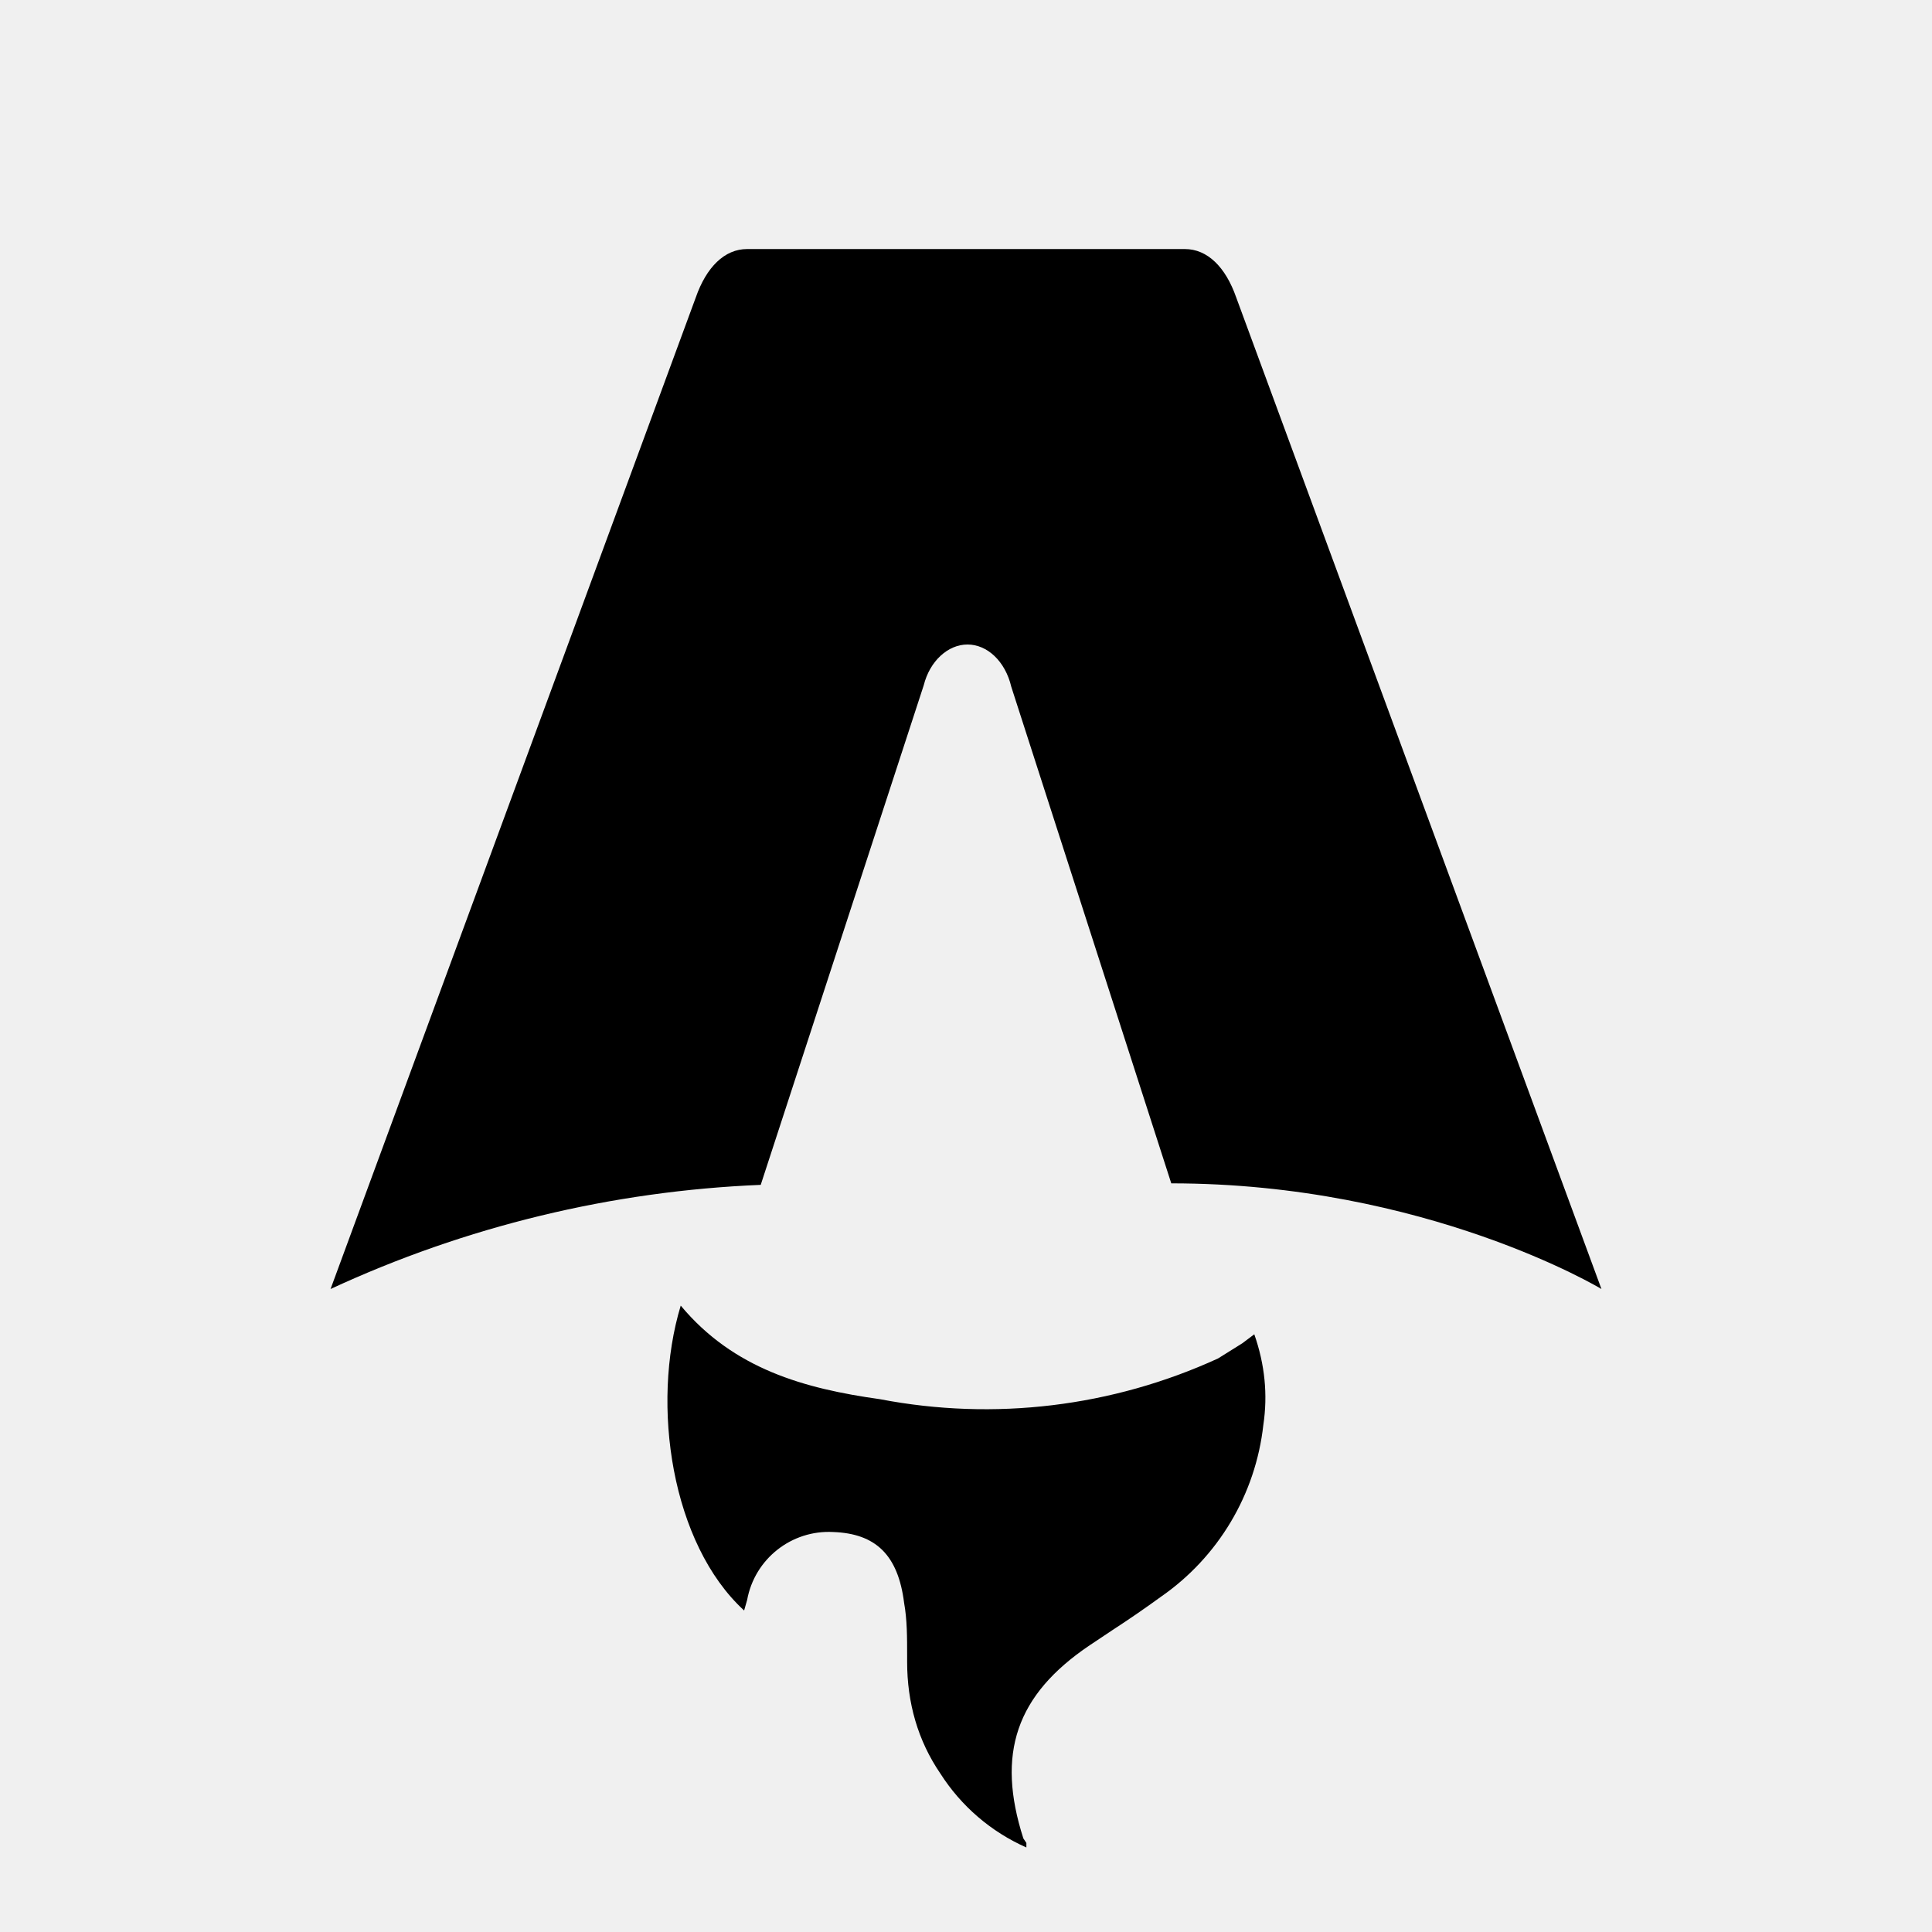
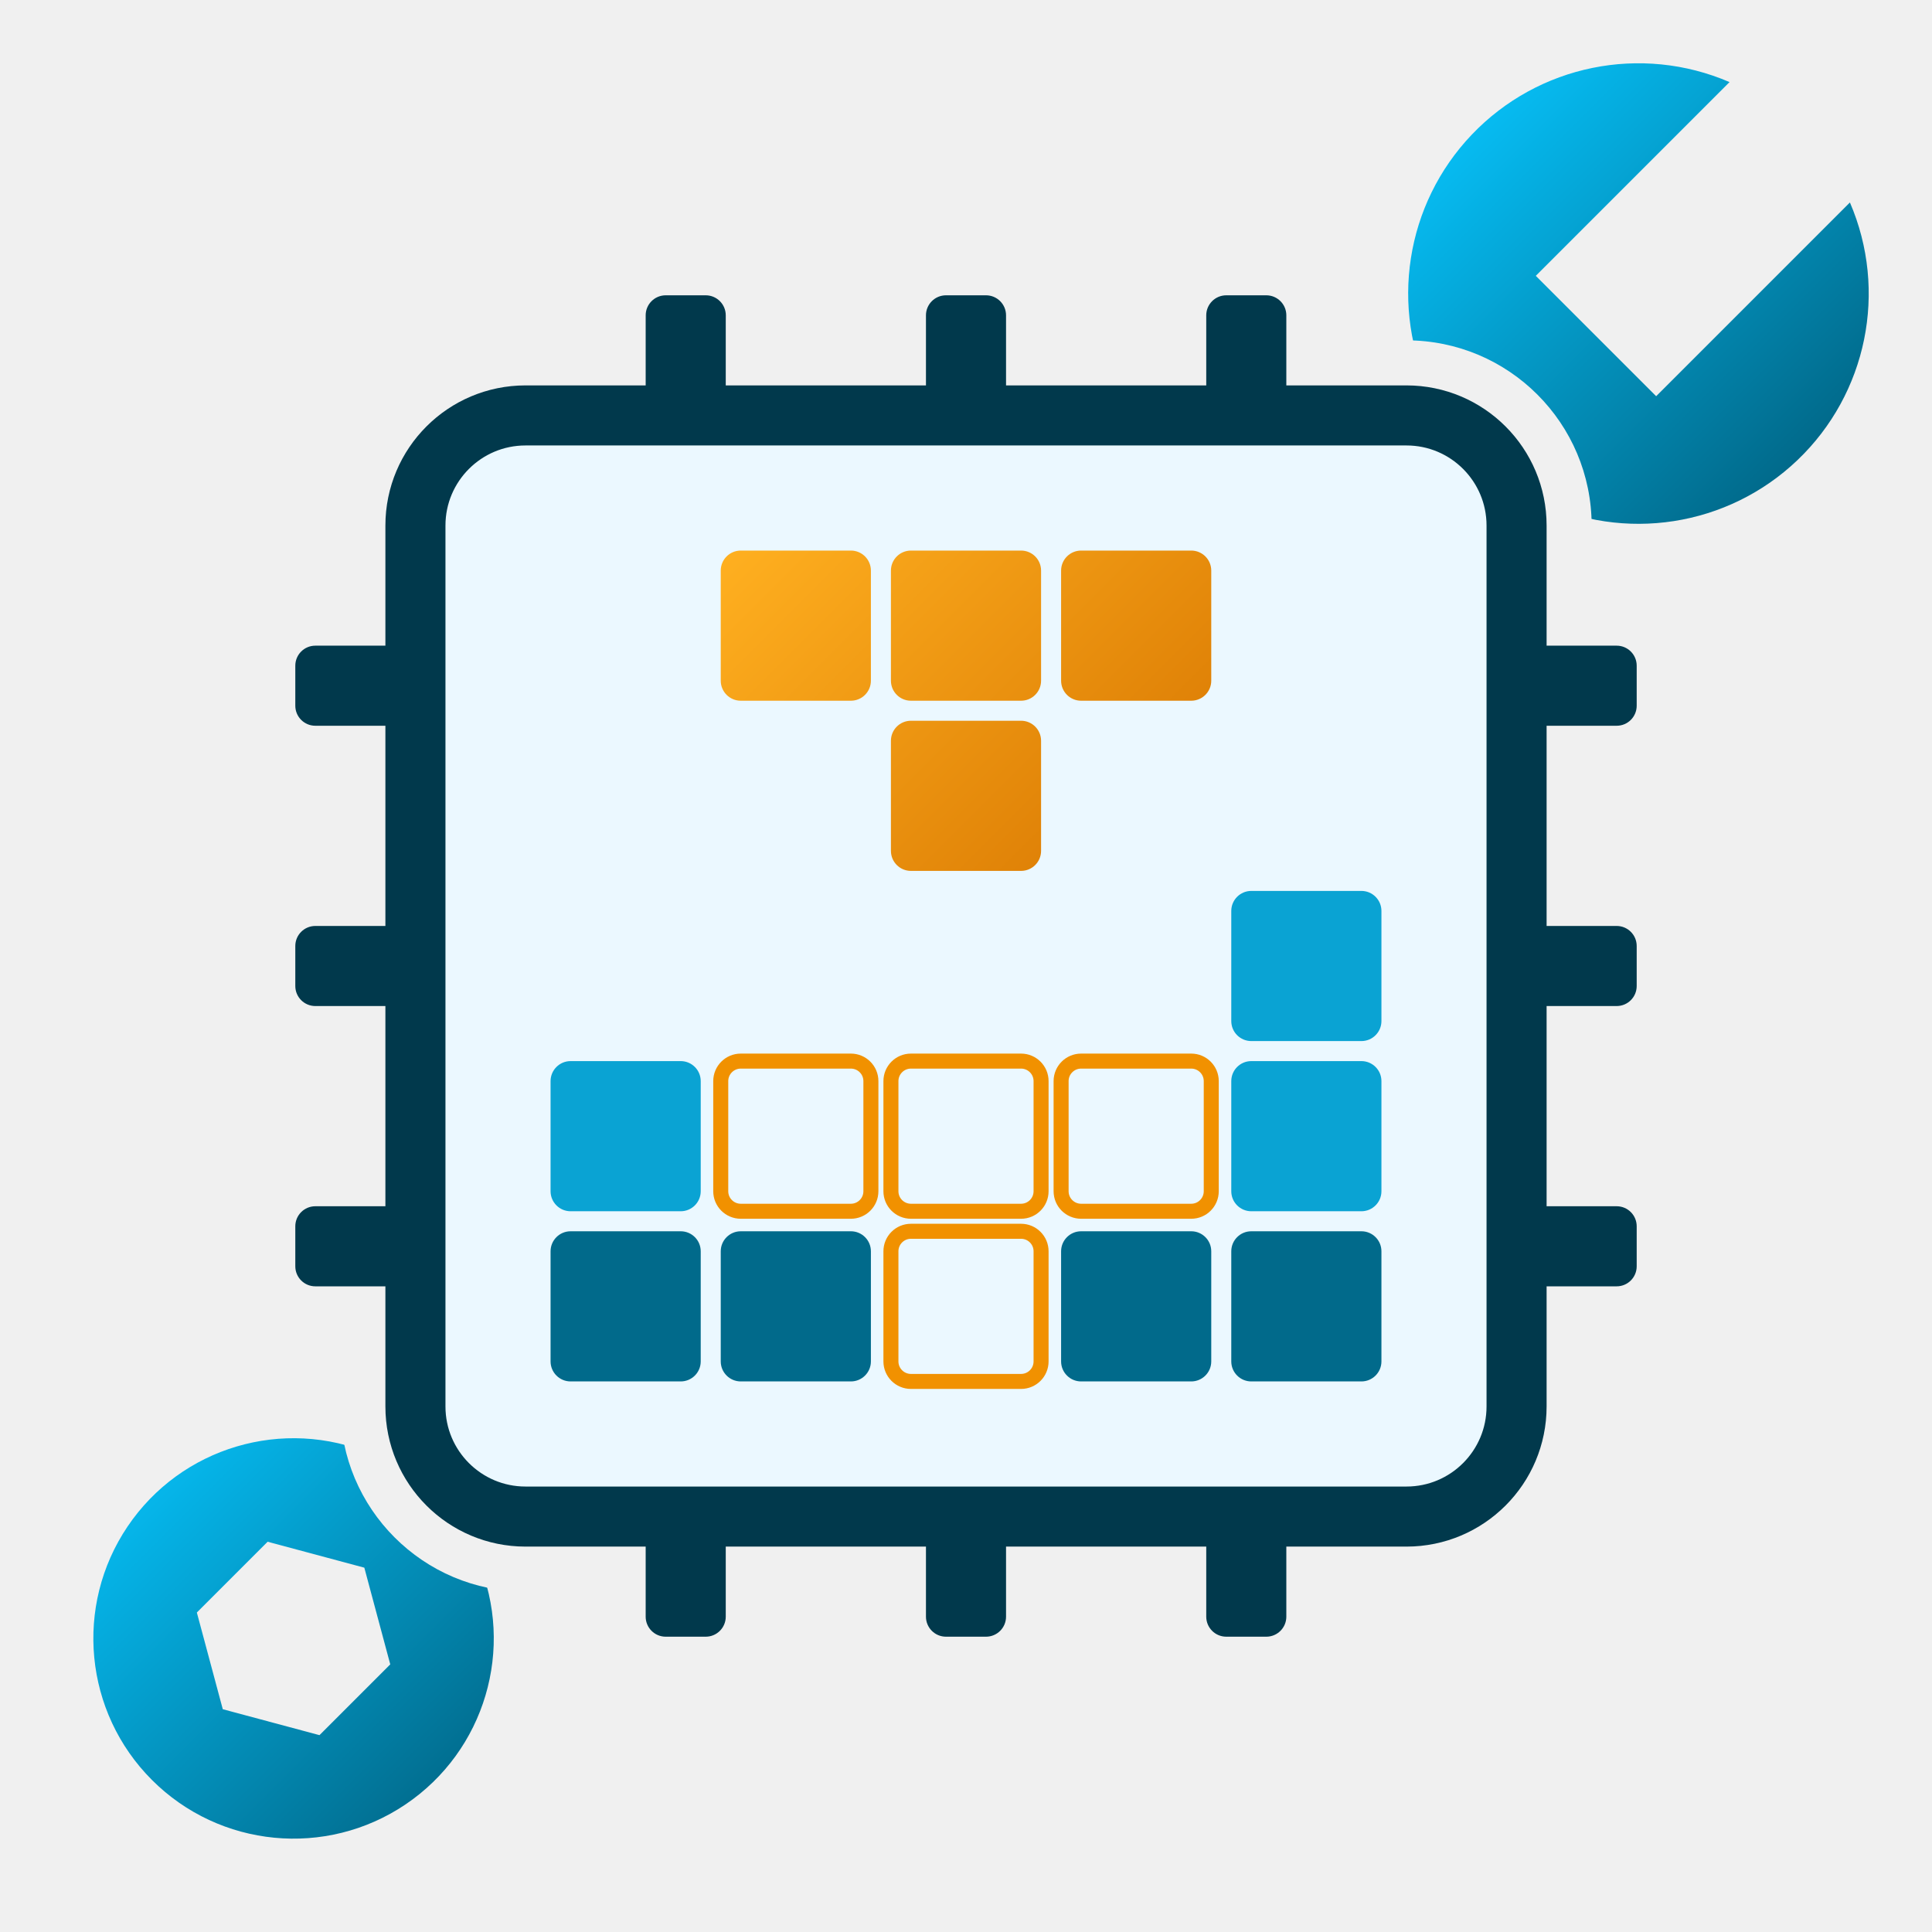
- <svg xmlns="http://www.w3.org/2000/svg" fill="none" viewBox="0 0 128 128">
-   <path d="M50.4 78.5a75.1 75.1 0 0 0-28.5 6.9l24.2-65.7c.7-2 1.9-3.2 3.4-3.2h29c1.5 0 2.7 1.2 3.4 3.2l24.2 65.7s-11.6-7-28.5-7L67 45.5c-.4-1.7-1.6-2.8-2.9-2.8-1.3 0-2.5 1.1-2.9 2.7L50.4 78.5Zm-1.1 28.2Zm-4.2-20.2c-2 6.6-.6 15.8 4.2 20.2a17.5 17.5 0 0 1 .2-.7 5.5 5.5 0 0 1 5.7-4.5c2.8.1 4.3 1.5 4.7 4.7.2 1.1.2 2.3.2 3.5v.4c0 2.7.7 5.2 2.2 7.4a13 13 0 0 0 5.7 4.9v-.3l-.2-.3c-1.8-5.6-.5-9.5 4.4-12.8l1.5-1a73 73 0 0 0 3.2-2.2 16 16 0 0 0 6.8-11.4c.3-2 .1-4-.6-6l-.8.6-1.6 1a37 37 0 0 1-22.4 2.7c-5-.7-9.7-2-13.2-6.2Z" />
-   <style>
-         path { fill: #000; }
-         @media (prefers-color-scheme: dark) {
-             path { fill: #FFF; }
-         }
-     </style>
+ <svg xmlns="http://www.w3.org/2000/svg" viewBox="0 0 386 386" role="img" aria-labelledby="titulo">
+   <style>.f-chip{fill:#01394c}.s-chip{stroke:#01394c}.f-cuerpo{fill:#ebf8ff}.s-cuerpo{stroke:#ebf8ff}.f-pila1{fill:#0aa3d3}.s-pila1{stroke:#0aa3d3}.f-pila2{fill:#016a8b}.s-pila2{stroke:#016a8b}.pieza0{stop-color:#ffb020}.pieza1{stop-color:#d77500}.f-fantasma{fill:#f19100}.s-fantasma{stroke:#f19100}.llave0{stop-color:#06bbf1}.llave1{stop-color:#016a8b}.f-letras{fill:#00212f}.s-letras{stroke:#00212f}.f-puntos{fill:#0aa3d3}.s-puntos{stroke:#0aa3d3}.f-sub{fill:#016a8b}.s-sub{stroke:#016a8b}.f-circuito{fill:#0aa3d3}.s-circuito{stroke:#0aa3d3}@media (prefers-color-scheme:dark){.f-chip{fill:#ebf8ff}.s-chip{stroke:#ebf8ff}.f-cuerpo{fill:#00212f}.s-cuerpo{stroke:#00212f}.f-pila1{fill:#0aa3d3}.s-pila1{stroke:#0aa3d3}.f-pila2{fill:#016a8b}.s-pila2{stroke:#016a8b}.pieza0{stop-color:#ffc762}.pieza1{stop-color:#f19100}.f-fantasma{fill:#ffb020}.s-fantasma{stroke:#ffb020}.llave0{stop-color:#cfefff}.llave1{stop-color:#06bbf1}.f-letras{fill:#ffffff}.s-letras{stroke:#ffffff}.f-puntos{fill:#06bbf1}.s-puntos{stroke:#06bbf1}.f-sub{fill:#a0e1ff}.s-sub{stroke:#a0e1ff}.f-circuito{fill:#0aa3d3}.s-circuito{stroke:#0aa3d3}}</style>
+   <defs>
+     <linearGradient id="pieza" gradientUnits="userSpaceOnUse" x1="-40.5" y1="-91.5" x2="40.5" y2="-10.5">
+       <stop offset="0" class="pieza0" />
+       <stop offset="1" class="pieza1" />
+     </linearGradient>
+     <linearGradient id="llave" gradientUnits="userSpaceOnUse" x1="-32.53" y1="-32.53" x2="32.53" y2="32.53">
+       <stop offset="0" class="llave0" />
+       <stop offset="1" class="llave1" />
+     </linearGradient>
+     <mask id="recorte" maskUnits="userSpaceOnUse" x="-181" y="-181" width="362" height="362">
+       <rect x="-181" y="-181" width="362" height="362" fill="#fff" />
+       <rect x="-125" y="-125" width="250" height="250" rx="37" fill="#000" />
+       <g fill="#000" stroke="#000" stroke-width="18">
+         <rect x="-64" y="-134" width="16" height="36" rx="4" />
+         <rect x="-64" y="98" width="16" height="36" rx="4" />
+         <rect x="-134" y="-64" width="36" height="16" rx="4" />
+         <rect x="98" y="-64" width="36" height="16" rx="4" />
+         <rect x="-8" y="-134" width="16" height="36" rx="4" />
+         <rect x="-8" y="98" width="16" height="36" rx="4" />
+         <rect x="-134" y="-8" width="36" height="16" rx="4" />
+         <rect x="98" y="-8" width="36" height="16" rx="4" />
+         <rect x="48" y="-134" width="16" height="36" rx="4" />
+         <rect x="48" y="98" width="16" height="36" rx="4" />
+         <rect x="-134" y="48" width="36" height="16" rx="4" />
+         <rect x="98" y="48" width="36" height="16" rx="4" />
+       </g>
+     </mask>
+   </defs>
+   <g transform="translate(193.0 193.0)">
+     <path d="M-118.74 97.52L92.99 -114.21A46 46 0 0 1 152.55 -176.6L113.84 -137.89L137.89 -113.84L176.6 -152.55A46 46 0 0 1 114.21 -92.99L-97.52 118.74A40 40 0 1 1 -118.74 97.52ZM-120.21 120.21L-115.03 139.53L-129.17 153.67L-148.49 148.49L-153.67 129.17L-139.53 115.03Z" fill-rule="evenodd" fill="url(#llave)" mask="url(#recorte)" />
+     <g class="f-chip">
+       <rect x="-64" y="-134" width="16" height="36" rx="4" />
+       <rect x="-64" y="98" width="16" height="36" rx="4" />
+       <rect x="-134" y="-64" width="36" height="16" rx="4" />
+       <rect x="98" y="-64" width="36" height="16" rx="4" />
+       <rect x="-8" y="-134" width="16" height="36" rx="4" />
+       <rect x="-8" y="98" width="16" height="36" rx="4" />
+       <rect x="-134" y="-8" width="36" height="16" rx="4" />
+       <rect x="98" y="-8" width="36" height="16" rx="4" />
+       <rect x="48" y="-134" width="16" height="36" rx="4" />
+       <rect x="48" y="98" width="16" height="36" rx="4" />
+       <rect x="-134" y="48" width="36" height="16" rx="4" />
+       <rect x="98" y="48" width="36" height="16" rx="4" />
+     </g>
+     <g class="s-chip" stroke-width="12">
+       <rect x="-110.0" y="-110.0" width="220" height="220" rx="22" class="f-cuerpo" />
+     </g>
+     <g class="f-pila2">
+       <rect x="-83" y="53" width="30" height="30" rx="4" />
+       <rect x="-49" y="53" width="30" height="30" rx="4" />
+       <rect x="19" y="53" width="30" height="30" rx="4" />
+       <rect x="53" y="53" width="30" height="30" rx="4" />
+     </g>
+     <g class="f-pila1">
+       <rect x="53" y="-15" width="30" height="30" rx="4" />
+       <rect x="-83" y="19" width="30" height="30" rx="4" />
+       <rect x="53" y="19" width="30" height="30" rx="4" />
+     </g>
+     <g fill="none" class="s-fantasma" stroke-width="3">
+       <rect x="-49" y="19" width="30" height="30" rx="4" />
+       <rect x="-15" y="19" width="30" height="30" rx="4" />
+       <rect x="19" y="19" width="30" height="30" rx="4" />
+       <rect x="-15" y="53" width="30" height="30" rx="4" />
+     </g>
+     <g fill="url(#pieza)">
+       <rect x="-49" y="-83" width="30" height="30" rx="4" />
+       <rect x="-15" y="-83" width="30" height="30" rx="4" />
+       <rect x="19" y="-83" width="30" height="30" rx="4" />
+       <rect x="-15" y="-49" width="30" height="30" rx="4" />
+     </g>
+   </g>
</svg>
